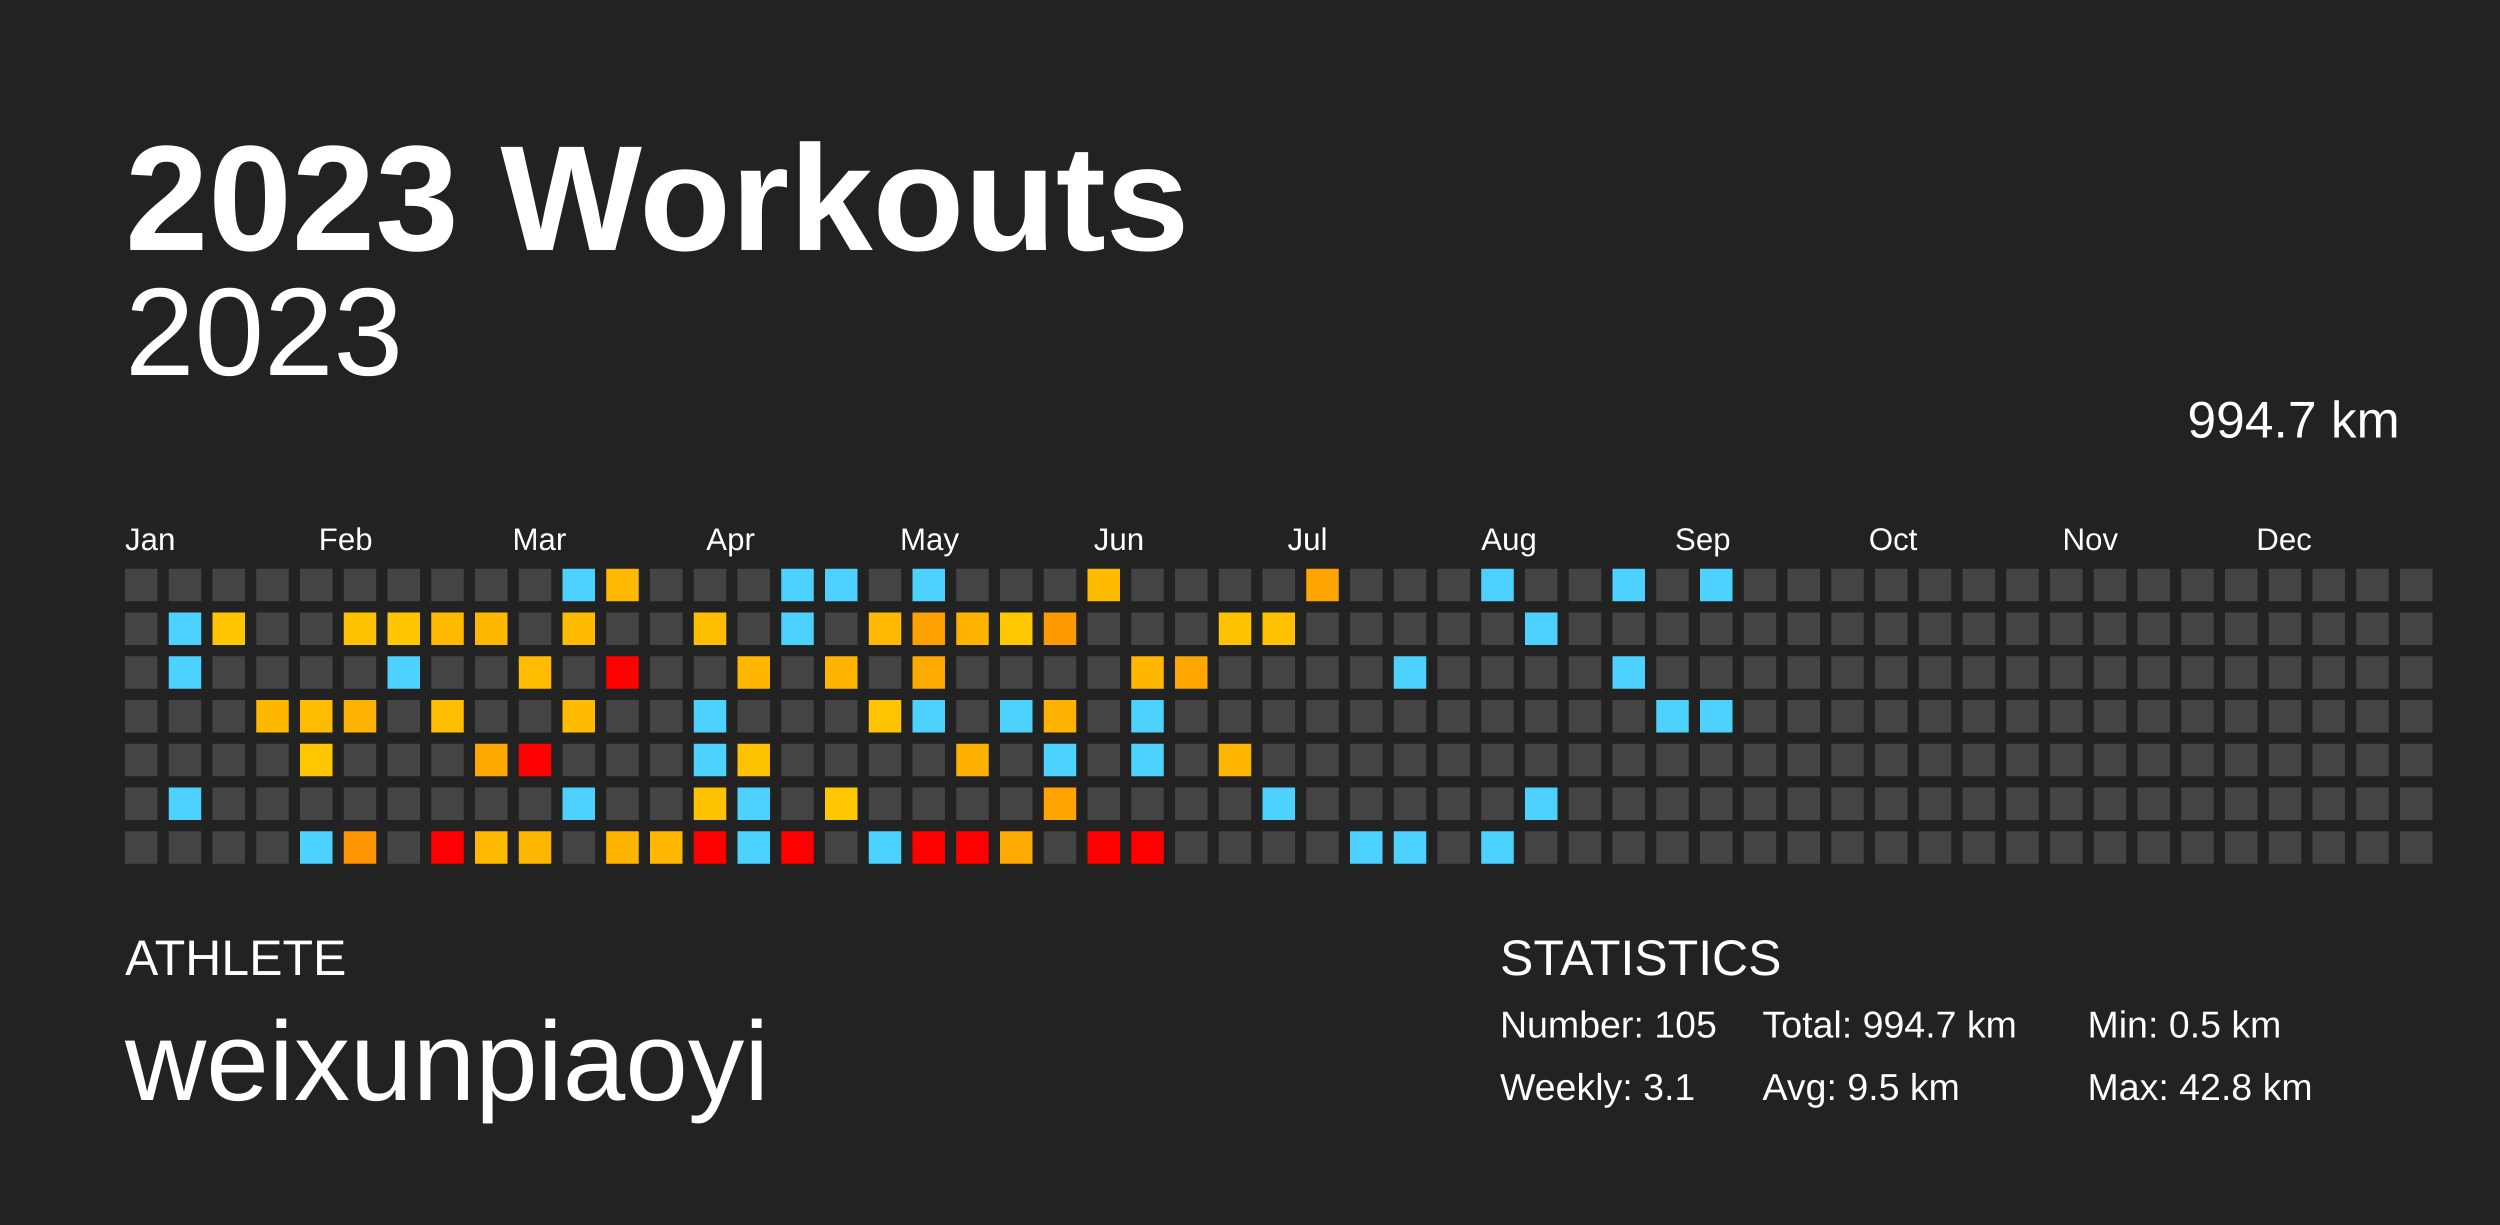
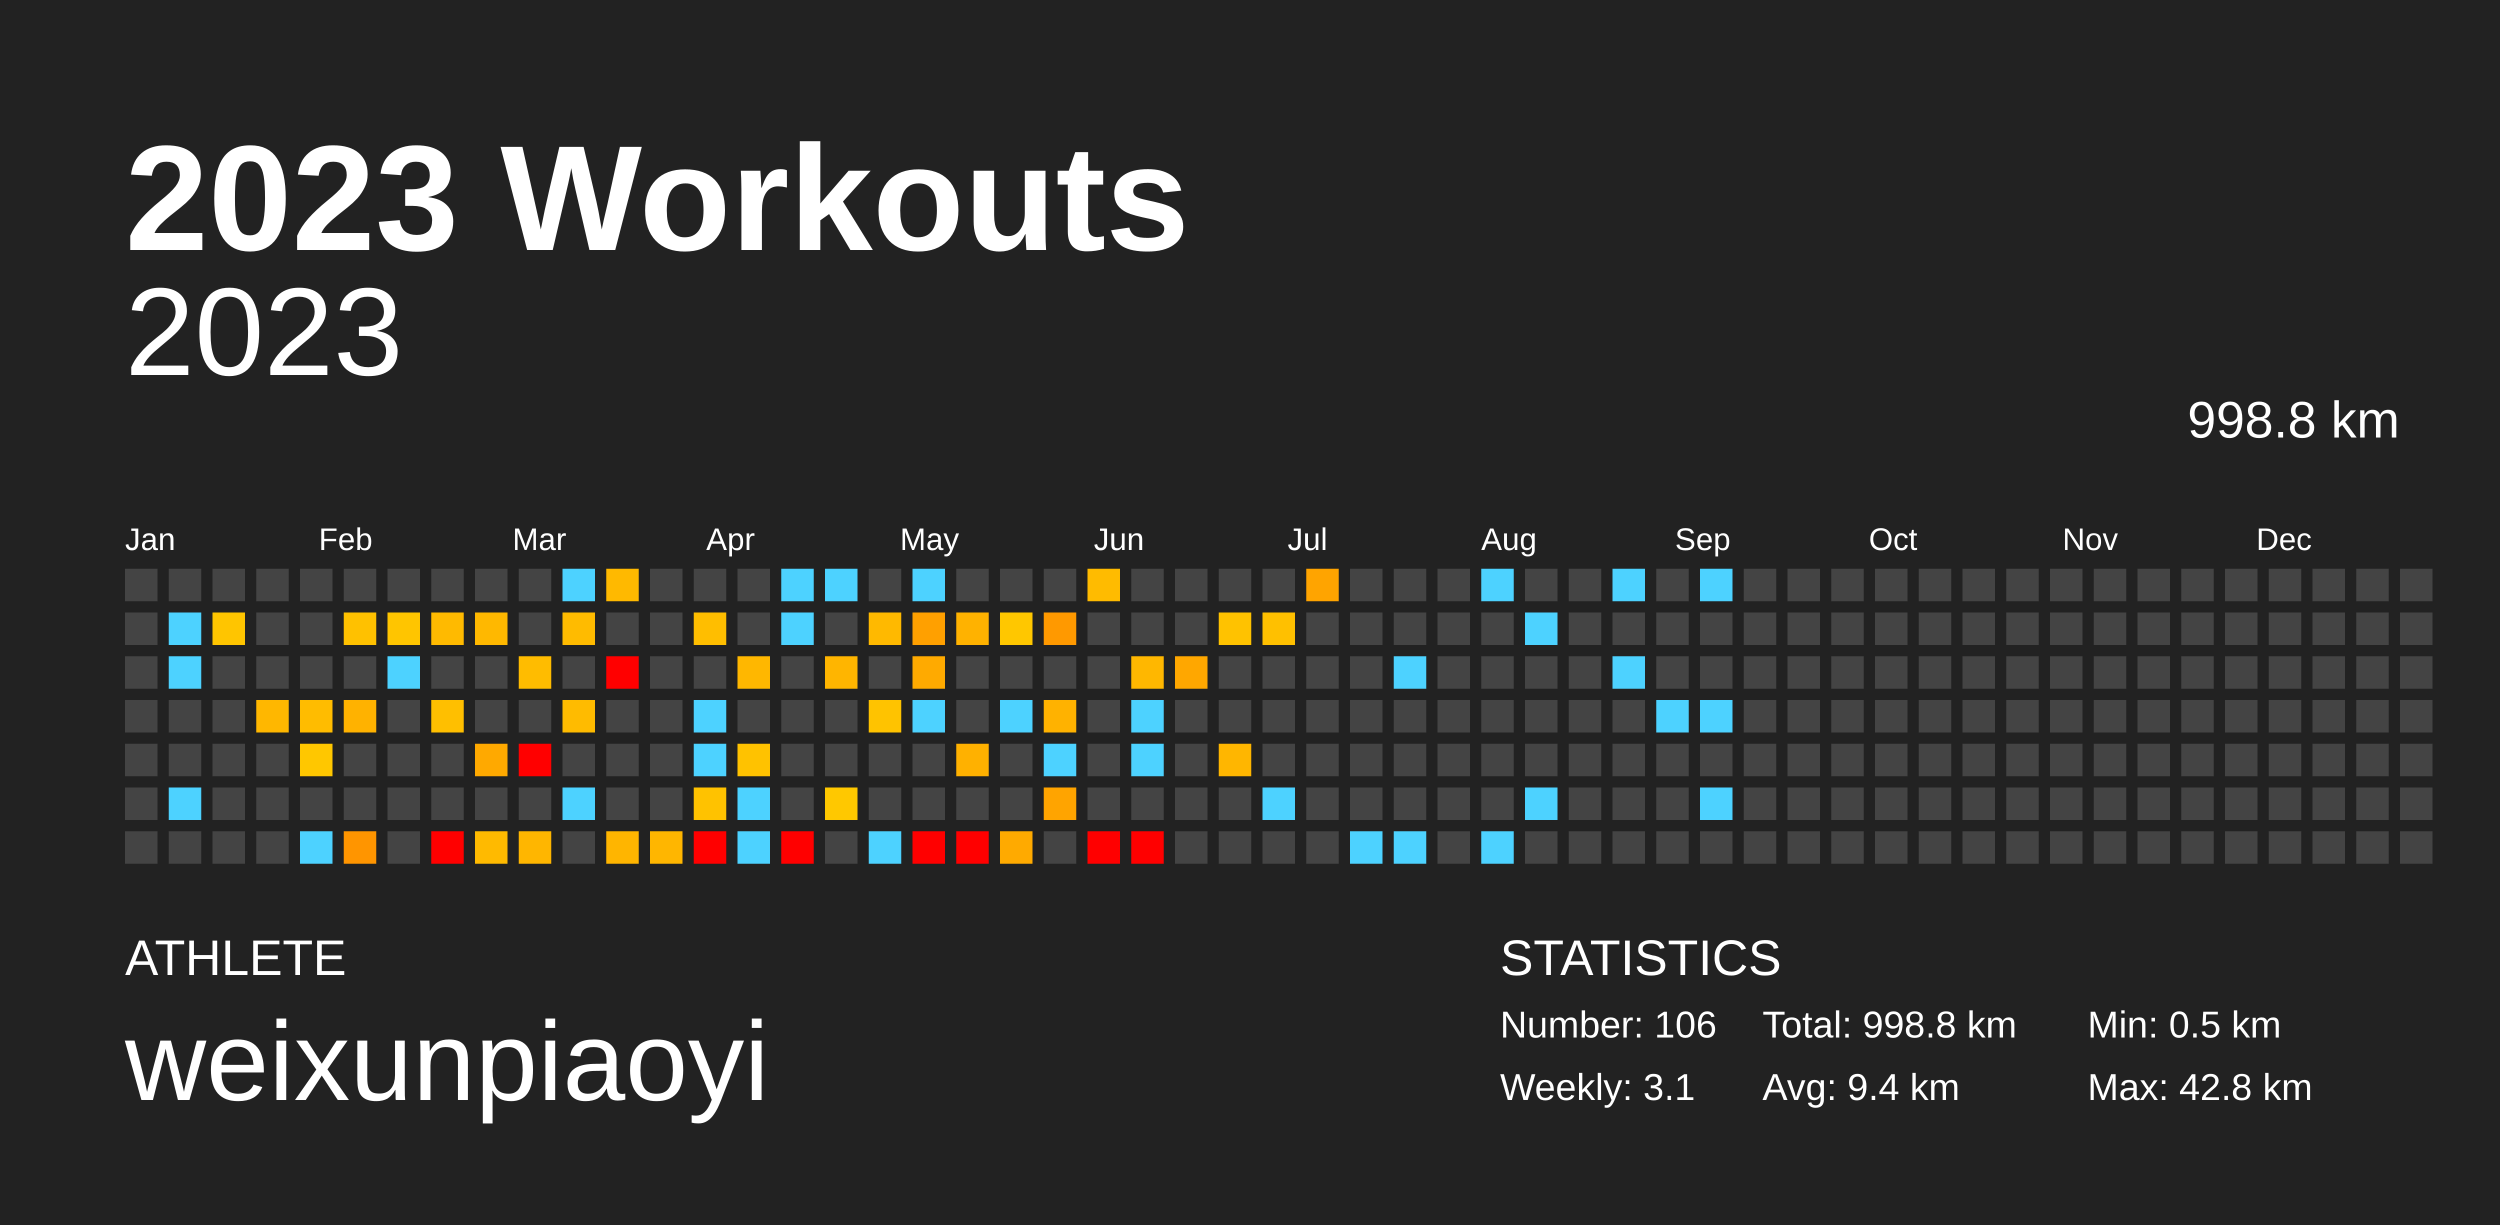
<svg xmlns="http://www.w3.org/2000/svg" baseProfile="full" height="98mm" version="1.1" viewBox="0,0,200,98" width="200mm">
  <defs />
  <rect fill="#222222" height="98" width="200" x="0" y="0" />
  <text fill="#FFFFFF" style="font-size:12px; font-family:Arial; font-weight:bold;" x="10" y="20">2023 Workouts</text>
  <text fill="#FFFFFF" style="font-size:4px; font-family:Arial" x="10" y="78">ATHLETE</text>
  <text fill="#FFFFFF" style="font-size:9px; font-family:Arial" x="10" y="88">weixunpiaoyi</text>
  <text fill="#FFFFFF" style="font-size:4px; font-family:Arial" x="120" y="78">STATISTICS</text>
-   <text fill="#FFFFFF" style="font-size:3px; font-family:Arial" x="120" y="83">Number: 105</text>
+   <text fill="#FFFFFF" style="font-size:3px; font-family:Arial" x="120" y="83">Number: 106</text>
  <text fill="#FFFFFF" style="font-size:3px; font-family:Arial" x="120" y="88">Weekly: 3.1</text>
-   <text fill="#FFFFFF" style="font-size:3px; font-family:Arial" x="141" y="83">Total: 994.7 km</text>
-   <text fill="#FFFFFF" style="font-size:3px; font-family:Arial" x="141" y="88">Avg: 9.5 km</text>
+   <text fill="#FFFFFF" style="font-size:3px; font-family:Arial" x="141" y="83">Total: 998.8 km</text>
+   <text fill="#FFFFFF" style="font-size:3px; font-family:Arial" x="141" y="88">Avg: 9.4 km</text>
  <text fill="#FFFFFF" style="font-size:3px; font-family:Arial" x="167" y="83">Min: 0.5 km</text>
  <text fill="#FFFFFF" style="font-size:3px; font-family:Arial" x="167" y="88">Max: 42.8 km</text>
  <text alignment-baseline="hanging" fill="#FFFFFF" style="font-size:10.0px; font-family:Arial;" x="10" y="30">2023</text>
-   <text alignment-baseline="hanging" fill="#FFFFFF" style="font-size:4.125px; font-family:Arial;" x="175" y="35">994.7 km</text>
+   <text alignment-baseline="hanging" fill="#FFFFFF" style="font-size:4.125px; font-family:Arial;" x="175" y="35">998.8 km</text>
  <text fill="#FFFFFF" style="font-size:2.5px; font-family:Arial" x="10.0" y="44">Jan</text>
  <text fill="#FFFFFF" style="font-size:2.5px; font-family:Arial" x="25.5" y="44">Feb</text>
  <text fill="#FFFFFF" style="font-size:2.5px; font-family:Arial" x="41.0" y="44">Mar</text>
  <text fill="#FFFFFF" style="font-size:2.5px; font-family:Arial" x="56.5" y="44">Apr</text>
  <text fill="#FFFFFF" style="font-size:2.5px; font-family:Arial" x="72.0" y="44">May</text>
  <text fill="#FFFFFF" style="font-size:2.5px; font-family:Arial" x="87.5" y="44">Jun</text>
  <text fill="#FFFFFF" style="font-size:2.5px; font-family:Arial" x="103.0" y="44">Jul</text>
  <text fill="#FFFFFF" style="font-size:2.5px; font-family:Arial" x="118.5" y="44">Aug</text>
  <text fill="#FFFFFF" style="font-size:2.5px; font-family:Arial" x="134.0" y="44">Sep</text>
  <text fill="#FFFFFF" style="font-size:2.5px; font-family:Arial" x="149.5" y="44">Oct</text>
  <text fill="#FFFFFF" style="font-size:2.5px; font-family:Arial" x="165.0" y="44">Nov</text>
  <text fill="#FFFFFF" style="font-size:2.5px; font-family:Arial" x="180.5" y="44">Dec</text>
  <rect fill="#444444" height="2.6" width="2.6" x="10.0" y="45.5" />
  <rect fill="#444444" height="2.6" width="2.6" x="10.0" y="49.0" />
  <rect fill="#444444" height="2.6" width="2.6" x="10.0" y="52.5" />
  <rect fill="#444444" height="2.6" width="2.6" x="10.0" y="56.0" />
  <rect fill="#444444" height="2.6" width="2.6" x="10.0" y="59.5" />
  <rect fill="#444444" height="2.6" width="2.6" x="10.0" y="63.0" />
  <rect fill="#444444" height="2.6" width="2.6" x="10.0" y="66.5" />
  <rect fill="#444444" height="2.6" width="2.6" x="13.5" y="45.5" />
  <rect fill="#4dd2ff" height="2.6" width="2.6" x="13.5" y="49.0" />
  <rect fill="#4dd2ff" height="2.6" width="2.6" x="13.5" y="52.5" />
  <rect fill="#444444" height="2.6" width="2.6" x="13.5" y="56.0" />
  <rect fill="#444444" height="2.6" width="2.6" x="13.5" y="59.5" />
  <rect fill="#4dd2ff" height="2.6" width="2.6" x="13.5" y="63.0" />
  <rect fill="#444444" height="2.6" width="2.6" x="13.5" y="66.5" />
  <rect fill="#444444" height="2.6" width="2.6" x="17.0" y="45.5" />
  <rect fill="#ffc500" height="2.6" width="2.6" x="17.0" y="49.0" />
  <rect fill="#444444" height="2.6" width="2.6" x="17.0" y="52.5" />
  <rect fill="#444444" height="2.6" width="2.6" x="17.0" y="56.0" />
  <rect fill="#444444" height="2.6" width="2.6" x="17.0" y="59.5" />
  <rect fill="#444444" height="2.6" width="2.6" x="17.0" y="63.0" />
  <rect fill="#444444" height="2.6" width="2.6" x="17.0" y="66.5" />
  <rect fill="#444444" height="2.6" width="2.6" x="20.5" y="45.5" />
  <rect fill="#444444" height="2.6" width="2.6" x="20.5" y="49.0" />
  <rect fill="#444444" height="2.6" width="2.6" x="20.5" y="52.5" />
  <rect fill="#ffb700" height="2.6" width="2.6" x="20.5" y="56.0" />
  <rect fill="#444444" height="2.6" width="2.6" x="20.5" y="59.5" />
  <rect fill="#444444" height="2.6" width="2.6" x="20.5" y="63.0" />
  <rect fill="#444444" height="2.6" width="2.6" x="20.5" y="66.5" />
  <rect fill="#444444" height="2.6" width="2.6" x="24.0" y="45.5" />
  <rect fill="#444444" height="2.6" width="2.6" x="24.0" y="49.0" />
  <rect fill="#444444" height="2.6" width="2.6" x="24.0" y="52.5" />
  <rect fill="#ffbc00" height="2.6" width="2.6" x="24.0" y="56.0" />
  <rect fill="#ffc700" height="2.6" width="2.6" x="24.0" y="59.5" />
  <rect fill="#444444" height="2.6" width="2.6" x="24.0" y="63.0" />
  <rect fill="#4dd2ff" height="2.6" width="2.6" x="24.0" y="66.5" />
  <rect fill="#444444" height="2.6" width="2.6" x="27.5" y="45.5" />
  <rect fill="#ffc100" height="2.6" width="2.6" x="27.5" y="49.0" />
  <rect fill="#444444" height="2.6" width="2.6" x="27.5" y="52.5" />
  <rect fill="#ffb200" height="2.6" width="2.6" x="27.5" y="56.0" />
  <rect fill="#444444" height="2.6" width="2.6" x="27.5" y="59.5" />
  <rect fill="#444444" height="2.6" width="2.6" x="27.5" y="63.0" />
  <rect fill="#ff9500" height="2.6" width="2.6" x="27.5" y="66.5" />
  <rect fill="#444444" height="2.6" width="2.6" x="31.0" y="45.5" />
  <rect fill="#ffc500" height="2.6" width="2.6" x="31.0" y="49.0" />
  <rect fill="#4dd2ff" height="2.6" width="2.6" x="31.0" y="52.5" />
  <rect fill="#444444" height="2.6" width="2.6" x="31.0" y="56.0" />
  <rect fill="#444444" height="2.6" width="2.6" x="31.0" y="59.5" />
  <rect fill="#444444" height="2.6" width="2.6" x="31.0" y="63.0" />
  <rect fill="#444444" height="2.6" width="2.6" x="31.0" y="66.5" />
  <rect fill="#444444" height="2.6" width="2.6" x="34.5" y="45.5" />
  <rect fill="#ffba00" height="2.6" width="2.6" x="34.5" y="49.0" />
  <rect fill="#444444" height="2.6" width="2.6" x="34.5" y="52.5" />
  <rect fill="#ffbf00" height="2.6" width="2.6" x="34.5" y="56.0" />
  <rect fill="#444444" height="2.6" width="2.6" x="34.5" y="59.5" />
  <rect fill="#444444" height="2.6" width="2.6" x="34.5" y="63.0" />
  <rect fill="red" height="2.6" width="2.6" x="34.5" y="66.5" />
  <rect fill="#444444" height="2.6" width="2.6" x="38.0" y="45.5" />
  <rect fill="#ffb800" height="2.6" width="2.6" x="38.0" y="49.0" />
  <rect fill="#444444" height="2.6" width="2.6" x="38.0" y="52.5" />
  <rect fill="#444444" height="2.6" width="2.6" x="38.0" y="56.0" />
  <rect fill="#ffa900" height="2.6" width="2.6" x="38.0" y="59.5" />
  <rect fill="#444444" height="2.6" width="2.6" x="38.0" y="63.0" />
  <rect fill="#ffba00" height="2.6" width="2.6" x="38.0" y="66.5" />
  <rect fill="#444444" height="2.6" width="2.6" x="41.5" y="45.5" />
  <rect fill="#444444" height="2.6" width="2.6" x="41.5" y="49.0" />
  <rect fill="#ffbc00" height="2.6" width="2.6" x="41.5" y="52.5" />
  <rect fill="#444444" height="2.6" width="2.6" x="41.5" y="56.0" />
  <rect fill="red" height="2.6" width="2.6" x="41.5" y="59.5" />
  <rect fill="#444444" height="2.6" width="2.6" x="41.5" y="63.0" />
  <rect fill="#ffb600" height="2.6" width="2.6" x="41.5" y="66.5" />
  <rect fill="#4dd2ff" height="2.6" width="2.6" x="45.0" y="45.5" />
  <rect fill="#ffbb00" height="2.6" width="2.6" x="45.0" y="49.0" />
  <rect fill="#444444" height="2.6" width="2.6" x="45.0" y="52.5" />
  <rect fill="#ffbb00" height="2.6" width="2.6" x="45.0" y="56.0" />
  <rect fill="#444444" height="2.6" width="2.6" x="45.0" y="59.5" />
  <rect fill="#4dd2ff" height="2.6" width="2.6" x="45.0" y="63.0" />
  <rect fill="#444444" height="2.6" width="2.6" x="45.0" y="66.5" />
  <rect fill="#ffb900" height="2.6" width="2.6" x="48.5" y="45.5" />
  <rect fill="#444444" height="2.6" width="2.6" x="48.5" y="49.0" />
  <rect fill="red" height="2.6" width="2.6" x="48.5" y="52.5" />
  <rect fill="#444444" height="2.6" width="2.6" x="48.5" y="56.0" />
  <rect fill="#444444" height="2.6" width="2.6" x="48.5" y="59.5" />
  <rect fill="#444444" height="2.6" width="2.6" x="48.5" y="63.0" />
  <rect fill="#ffb500" height="2.6" width="2.6" x="48.5" y="66.5" />
  <rect fill="#444444" height="2.6" width="2.6" x="52.0" y="45.5" />
  <rect fill="#444444" height="2.6" width="2.6" x="52.0" y="49.0" />
  <rect fill="#444444" height="2.6" width="2.6" x="52.0" y="52.5" />
  <rect fill="#444444" height="2.6" width="2.6" x="52.0" y="56.0" />
  <rect fill="#444444" height="2.6" width="2.6" x="52.0" y="59.5" />
  <rect fill="#444444" height="2.6" width="2.6" x="52.0" y="63.0" />
  <rect fill="#ffb600" height="2.6" width="2.6" x="52.0" y="66.5" />
  <rect fill="#444444" height="2.6" width="2.6" x="55.5" y="45.5" />
  <rect fill="#ffbe00" height="2.6" width="2.6" x="55.5" y="49.0" />
  <rect fill="#444444" height="2.6" width="2.6" x="55.5" y="52.5" />
  <rect fill="#4dd2ff" height="2.6" width="2.6" x="55.5" y="56.0" />
  <rect fill="#4dd2ff" height="2.6" width="2.6" x="55.5" y="59.5" />
  <rect fill="#ffc200" height="2.6" width="2.6" x="55.5" y="63.0" />
  <rect fill="red" height="2.6" width="2.6" x="55.5" y="66.5" />
  <rect fill="#444444" height="2.6" width="2.6" x="59.0" y="45.5" />
  <rect fill="#444444" height="2.6" width="2.6" x="59.0" y="49.0" />
  <rect fill="#ffb700" height="2.6" width="2.6" x="59.0" y="52.5" />
  <rect fill="#444444" height="2.6" width="2.6" x="59.0" y="56.0" />
  <rect fill="#ffc200" height="2.6" width="2.6" x="59.0" y="59.5" />
  <rect fill="#4dd2ff" height="2.6" width="2.6" x="59.0" y="63.0" />
  <rect fill="#4dd2ff" height="2.6" width="2.6" x="59.0" y="66.5" />
  <rect fill="#4dd2ff" height="2.6" width="2.6" x="62.5" y="45.5" />
  <rect fill="#4dd2ff" height="2.6" width="2.6" x="62.5" y="49.0" />
  <rect fill="#444444" height="2.6" width="2.6" x="62.5" y="52.5" />
  <rect fill="#444444" height="2.6" width="2.6" x="62.5" y="56.0" />
  <rect fill="#444444" height="2.6" width="2.6" x="62.5" y="59.5" />
  <rect fill="#444444" height="2.6" width="2.6" x="62.5" y="63.0" />
  <rect fill="red" height="2.6" width="2.6" x="62.5" y="66.5" />
  <rect fill="#4dd2ff" height="2.6" width="2.6" x="66.0" y="45.5" />
  <rect fill="#444444" height="2.6" width="2.6" x="66.0" y="49.0" />
  <rect fill="#ffb500" height="2.6" width="2.6" x="66.0" y="52.5" />
  <rect fill="#444444" height="2.6" width="2.6" x="66.0" y="56.0" />
  <rect fill="#444444" height="2.6" width="2.6" x="66.0" y="59.5" />
  <rect fill="#ffc800" height="2.6" width="2.6" x="66.0" y="63.0" />
  <rect fill="#444444" height="2.6" width="2.6" x="66.0" y="66.5" />
  <rect fill="#444444" height="2.6" width="2.6" x="69.5" y="45.5" />
  <rect fill="#ffb900" height="2.6" width="2.6" x="69.5" y="49.0" />
  <rect fill="#444444" height="2.6" width="2.6" x="69.5" y="52.5" />
  <rect fill="#ffc300" height="2.6" width="2.6" x="69.5" y="56.0" />
  <rect fill="#444444" height="2.6" width="2.6" x="69.5" y="59.5" />
  <rect fill="#444444" height="2.6" width="2.6" x="69.5" y="63.0" />
  <rect fill="#4dd2ff" height="2.6" width="2.6" x="69.5" y="66.5" />
  <rect fill="#4dd2ff" height="2.6" width="2.6" x="73.0" y="45.5" />
  <rect fill="#ffa000" height="2.6" width="2.6" x="73.0" y="49.0" />
  <rect fill="#ffaa00" height="2.6" width="2.6" x="73.0" y="52.5" />
  <rect fill="#4dd2ff" height="2.6" width="2.6" x="73.0" y="56.0" />
  <rect fill="#444444" height="2.6" width="2.6" x="73.0" y="59.5" />
  <rect fill="#444444" height="2.6" width="2.6" x="73.0" y="63.0" />
  <rect fill="red" height="2.6" width="2.6" x="73.0" y="66.5" />
  <rect fill="#444444" height="2.6" width="2.6" x="76.5" y="45.5" />
  <rect fill="#ffb200" height="2.6" width="2.6" x="76.5" y="49.0" />
  <rect fill="#444444" height="2.6" width="2.6" x="76.5" y="52.5" />
  <rect fill="#444444" height="2.6" width="2.6" x="76.5" y="56.0" />
  <rect fill="#ffb100" height="2.6" width="2.6" x="76.5" y="59.5" />
  <rect fill="#444444" height="2.6" width="2.6" x="76.5" y="63.0" />
  <rect fill="red" height="2.6" width="2.6" x="76.5" y="66.5" />
  <rect fill="#444444" height="2.6" width="2.6" x="80.0" y="45.5" />
  <rect fill="#ffc700" height="2.6" width="2.6" x="80.0" y="49.0" />
  <rect fill="#444444" height="2.6" width="2.6" x="80.0" y="52.5" />
  <rect fill="#4dd2ff" height="2.6" width="2.6" x="80.0" y="56.0" />
  <rect fill="#444444" height="2.6" width="2.6" x="80.0" y="59.5" />
  <rect fill="#444444" height="2.6" width="2.6" x="80.0" y="63.0" />
  <rect fill="#ffaa00" height="2.6" width="2.6" x="80.0" y="66.5" />
  <rect fill="#444444" height="2.6" width="2.6" x="83.5" y="45.5" />
  <rect fill="#ff9900" height="2.6" width="2.6" x="83.5" y="49.0" />
  <rect fill="#444444" height="2.6" width="2.6" x="83.5" y="52.5" />
  <rect fill="#ffb200" height="2.6" width="2.6" x="83.5" y="56.0" />
  <rect fill="#4dd2ff" height="2.6" width="2.6" x="83.5" y="59.5" />
  <rect fill="#ffa400" height="2.6" width="2.6" x="83.5" y="63.0" />
  <rect fill="#444444" height="2.6" width="2.6" x="83.5" y="66.5" />
  <rect fill="#ffbb00" height="2.6" width="2.6" x="87.0" y="45.5" />
  <rect fill="#444444" height="2.6" width="2.6" x="87.0" y="49.0" />
  <rect fill="#444444" height="2.6" width="2.6" x="87.0" y="52.5" />
  <rect fill="#444444" height="2.6" width="2.6" x="87.0" y="56.0" />
  <rect fill="#444444" height="2.6" width="2.6" x="87.0" y="59.5" />
  <rect fill="#444444" height="2.6" width="2.6" x="87.0" y="63.0" />
  <rect fill="red" height="2.6" width="2.6" x="87.0" y="66.5" />
  <rect fill="#444444" height="2.6" width="2.6" x="90.5" y="45.5" />
  <rect fill="#444444" height="2.6" width="2.6" x="90.5" y="49.0" />
  <rect fill="#ffb700" height="2.6" width="2.6" x="90.5" y="52.5" />
  <rect fill="#4dd2ff" height="2.6" width="2.6" x="90.5" y="56.0" />
  <rect fill="#4dd2ff" height="2.6" width="2.6" x="90.5" y="59.5" />
  <rect fill="#444444" height="2.6" width="2.6" x="90.5" y="63.0" />
  <rect fill="red" height="2.6" width="2.6" x="90.5" y="66.5" />
  <rect fill="#444444" height="2.6" width="2.6" x="94.0" y="45.5" />
  <rect fill="#444444" height="2.6" width="2.6" x="94.0" y="49.0" />
  <rect fill="#ffa700" height="2.6" width="2.6" x="94.0" y="52.5" />
  <rect fill="#444444" height="2.6" width="2.6" x="94.0" y="56.0" />
  <rect fill="#444444" height="2.6" width="2.6" x="94.0" y="59.5" />
  <rect fill="#444444" height="2.6" width="2.6" x="94.0" y="63.0" />
  <rect fill="#444444" height="2.6" width="2.6" x="94.0" y="66.5" />
  <rect fill="#444444" height="2.6" width="2.6" x="97.5" y="45.5" />
  <rect fill="#ffc200" height="2.6" width="2.6" x="97.5" y="49.0" />
  <rect fill="#444444" height="2.6" width="2.6" x="97.5" y="52.5" />
  <rect fill="#444444" height="2.6" width="2.6" x="97.5" y="56.0" />
  <rect fill="#ffb600" height="2.6" width="2.6" x="97.5" y="59.5" />
  <rect fill="#444444" height="2.6" width="2.6" x="97.5" y="63.0" />
  <rect fill="#444444" height="2.6" width="2.6" x="97.5" y="66.5" />
  <rect fill="#444444" height="2.6" width="2.6" x="101.0" y="45.5" />
  <rect fill="#ffc000" height="2.6" width="2.6" x="101.0" y="49.0" />
  <rect fill="#444444" height="2.6" width="2.6" x="101.0" y="52.5" />
  <rect fill="#444444" height="2.6" width="2.6" x="101.0" y="56.0" />
  <rect fill="#444444" height="2.6" width="2.6" x="101.0" y="59.5" />
  <rect fill="#4dd2ff" height="2.6" width="2.6" x="101.0" y="63.0" />
  <rect fill="#444444" height="2.6" width="2.6" x="101.0" y="66.5" />
  <rect fill="#ffa400" height="2.6" width="2.6" x="104.5" y="45.5" />
  <rect fill="#444444" height="2.6" width="2.6" x="104.5" y="49.0" />
  <rect fill="#444444" height="2.6" width="2.6" x="104.5" y="52.5" />
  <rect fill="#444444" height="2.6" width="2.6" x="104.5" y="56.0" />
  <rect fill="#444444" height="2.6" width="2.6" x="104.5" y="59.5" />
  <rect fill="#444444" height="2.6" width="2.6" x="104.5" y="63.0" />
  <rect fill="#444444" height="2.6" width="2.6" x="104.5" y="66.5" />
  <rect fill="#444444" height="2.6" width="2.6" x="108.0" y="45.5" />
  <rect fill="#444444" height="2.6" width="2.6" x="108.0" y="49.0" />
  <rect fill="#444444" height="2.6" width="2.6" x="108.0" y="52.5" />
  <rect fill="#444444" height="2.6" width="2.6" x="108.0" y="56.0" />
  <rect fill="#444444" height="2.6" width="2.6" x="108.0" y="59.5" />
  <rect fill="#444444" height="2.6" width="2.6" x="108.0" y="63.0" />
  <rect fill="#4dd2ff" height="2.6" width="2.6" x="108.0" y="66.5" />
  <rect fill="#444444" height="2.6" width="2.6" x="111.5" y="45.5" />
  <rect fill="#444444" height="2.6" width="2.6" x="111.5" y="49.0" />
  <rect fill="#4dd2ff" height="2.6" width="2.6" x="111.5" y="52.5" />
  <rect fill="#444444" height="2.6" width="2.6" x="111.5" y="56.0" />
  <rect fill="#444444" height="2.6" width="2.6" x="111.5" y="59.5" />
  <rect fill="#444444" height="2.6" width="2.6" x="111.5" y="63.0" />
  <rect fill="#4dd2ff" height="2.6" width="2.6" x="111.5" y="66.5" />
  <rect fill="#444444" height="2.6" width="2.6" x="115.0" y="45.5" />
  <rect fill="#444444" height="2.6" width="2.6" x="115.0" y="49.0" />
  <rect fill="#444444" height="2.6" width="2.6" x="115.0" y="52.5" />
  <rect fill="#444444" height="2.6" width="2.6" x="115.0" y="56.0" />
  <rect fill="#444444" height="2.6" width="2.6" x="115.0" y="59.5" />
  <rect fill="#444444" height="2.6" width="2.6" x="115.0" y="63.0" />
  <rect fill="#444444" height="2.6" width="2.6" x="115.0" y="66.5" />
  <rect fill="#4dd2ff" height="2.6" width="2.6" x="118.5" y="45.5" />
  <rect fill="#444444" height="2.6" width="2.6" x="118.5" y="49.0" />
  <rect fill="#444444" height="2.6" width="2.6" x="118.5" y="52.5" />
  <rect fill="#444444" height="2.6" width="2.6" x="118.5" y="56.0" />
  <rect fill="#444444" height="2.6" width="2.6" x="118.5" y="59.5" />
  <rect fill="#444444" height="2.6" width="2.6" x="118.5" y="63.0" />
  <rect fill="#4dd2ff" height="2.6" width="2.6" x="118.5" y="66.5" />
  <rect fill="#444444" height="2.6" width="2.6" x="122.0" y="45.5" />
  <rect fill="#4dd2ff" height="2.6" width="2.6" x="122.0" y="49.0" />
  <rect fill="#444444" height="2.6" width="2.6" x="122.0" y="52.5" />
  <rect fill="#444444" height="2.6" width="2.6" x="122.0" y="56.0" />
  <rect fill="#444444" height="2.6" width="2.6" x="122.0" y="59.5" />
  <rect fill="#4dd2ff" height="2.6" width="2.6" x="122.0" y="63.0" />
  <rect fill="#444444" height="2.6" width="2.6" x="122.0" y="66.5" />
  <rect fill="#444444" height="2.6" width="2.6" x="125.5" y="45.5" />
  <rect fill="#444444" height="2.6" width="2.6" x="125.5" y="49.0" />
  <rect fill="#444444" height="2.6" width="2.6" x="125.5" y="52.5" />
  <rect fill="#444444" height="2.6" width="2.6" x="125.5" y="56.0" />
  <rect fill="#444444" height="2.6" width="2.6" x="125.5" y="59.5" />
  <rect fill="#444444" height="2.6" width="2.6" x="125.5" y="63.0" />
  <rect fill="#444444" height="2.6" width="2.6" x="125.5" y="66.5" />
  <rect fill="#4dd2ff" height="2.6" width="2.6" x="129.0" y="45.5" />
  <rect fill="#444444" height="2.6" width="2.6" x="129.0" y="49.0" />
  <rect fill="#4dd2ff" height="2.6" width="2.6" x="129.0" y="52.5" />
  <rect fill="#444444" height="2.6" width="2.6" x="129.0" y="56.0" />
  <rect fill="#444444" height="2.6" width="2.6" x="129.0" y="59.5" />
  <rect fill="#444444" height="2.6" width="2.6" x="129.0" y="63.0" />
  <rect fill="#444444" height="2.6" width="2.6" x="129.0" y="66.5" />
  <rect fill="#444444" height="2.6" width="2.6" x="132.5" y="45.5" />
  <rect fill="#444444" height="2.6" width="2.6" x="132.5" y="49.0" />
  <rect fill="#444444" height="2.6" width="2.6" x="132.5" y="52.5" />
  <rect fill="#4dd2ff" height="2.6" width="2.6" x="132.5" y="56.0" />
  <rect fill="#444444" height="2.6" width="2.6" x="132.5" y="59.5" />
  <rect fill="#444444" height="2.6" width="2.6" x="132.5" y="63.0" />
  <rect fill="#444444" height="2.6" width="2.6" x="132.5" y="66.5" />
  <rect fill="#4dd2ff" height="2.6" width="2.6" x="136.0" y="45.5" />
  <rect fill="#444444" height="2.6" width="2.6" x="136.0" y="49.0" />
  <rect fill="#444444" height="2.6" width="2.6" x="136.0" y="52.5" />
  <rect fill="#4dd2ff" height="2.6" width="2.6" x="136.0" y="56.0" />
  <rect fill="#444444" height="2.6" width="2.6" x="136.0" y="59.5" />
-   <rect fill="#444444" height="2.6" width="2.6" x="136.0" y="63.0" />
+   <rect fill="#4dd2ff" height="2.6" width="2.6" x="136.0" y="63.0" />
  <rect fill="#444444" height="2.6" width="2.6" x="136.0" y="66.5" />
  <rect fill="#444444" height="2.6" width="2.6" x="139.5" y="45.5" />
  <rect fill="#444444" height="2.6" width="2.6" x="139.5" y="49.0" />
  <rect fill="#444444" height="2.6" width="2.6" x="139.5" y="52.5" />
  <rect fill="#444444" height="2.6" width="2.6" x="139.5" y="56.0" />
  <rect fill="#444444" height="2.6" width="2.6" x="139.5" y="59.5" />
  <rect fill="#444444" height="2.6" width="2.6" x="139.5" y="63.0" />
  <rect fill="#444444" height="2.6" width="2.6" x="139.5" y="66.5" />
  <rect fill="#444444" height="2.6" width="2.6" x="143.0" y="45.5" />
  <rect fill="#444444" height="2.6" width="2.6" x="143.0" y="49.0" />
  <rect fill="#444444" height="2.6" width="2.6" x="143.0" y="52.5" />
  <rect fill="#444444" height="2.6" width="2.6" x="143.0" y="56.0" />
  <rect fill="#444444" height="2.6" width="2.6" x="143.0" y="59.5" />
  <rect fill="#444444" height="2.6" width="2.6" x="143.0" y="63.0" />
  <rect fill="#444444" height="2.6" width="2.6" x="143.0" y="66.5" />
  <rect fill="#444444" height="2.6" width="2.6" x="146.5" y="45.5" />
  <rect fill="#444444" height="2.6" width="2.6" x="146.5" y="49.0" />
  <rect fill="#444444" height="2.6" width="2.6" x="146.5" y="52.5" />
  <rect fill="#444444" height="2.6" width="2.6" x="146.5" y="56.0" />
  <rect fill="#444444" height="2.6" width="2.6" x="146.5" y="59.5" />
  <rect fill="#444444" height="2.6" width="2.6" x="146.5" y="63.0" />
  <rect fill="#444444" height="2.6" width="2.6" x="146.5" y="66.5" />
  <rect fill="#444444" height="2.6" width="2.6" x="150.0" y="45.5" />
  <rect fill="#444444" height="2.6" width="2.6" x="150.0" y="49.0" />
  <rect fill="#444444" height="2.6" width="2.6" x="150.0" y="52.5" />
  <rect fill="#444444" height="2.6" width="2.6" x="150.0" y="56.0" />
  <rect fill="#444444" height="2.6" width="2.6" x="150.0" y="59.5" />
  <rect fill="#444444" height="2.6" width="2.6" x="150.0" y="63.0" />
  <rect fill="#444444" height="2.6" width="2.6" x="150.0" y="66.5" />
  <rect fill="#444444" height="2.6" width="2.6" x="153.5" y="45.5" />
  <rect fill="#444444" height="2.6" width="2.6" x="153.5" y="49.0" />
  <rect fill="#444444" height="2.6" width="2.6" x="153.5" y="52.5" />
  <rect fill="#444444" height="2.6" width="2.6" x="153.5" y="56.0" />
  <rect fill="#444444" height="2.6" width="2.6" x="153.5" y="59.5" />
  <rect fill="#444444" height="2.6" width="2.6" x="153.5" y="63.0" />
  <rect fill="#444444" height="2.6" width="2.6" x="153.5" y="66.5" />
  <rect fill="#444444" height="2.6" width="2.6" x="157.0" y="45.5" />
  <rect fill="#444444" height="2.6" width="2.6" x="157.0" y="49.0" />
  <rect fill="#444444" height="2.6" width="2.6" x="157.0" y="52.5" />
  <rect fill="#444444" height="2.6" width="2.6" x="157.0" y="56.0" />
  <rect fill="#444444" height="2.6" width="2.6" x="157.0" y="59.5" />
  <rect fill="#444444" height="2.6" width="2.6" x="157.0" y="63.0" />
  <rect fill="#444444" height="2.6" width="2.6" x="157.0" y="66.5" />
  <rect fill="#444444" height="2.6" width="2.6" x="160.5" y="45.5" />
  <rect fill="#444444" height="2.6" width="2.6" x="160.5" y="49.0" />
  <rect fill="#444444" height="2.6" width="2.6" x="160.5" y="52.5" />
  <rect fill="#444444" height="2.6" width="2.6" x="160.5" y="56.0" />
  <rect fill="#444444" height="2.6" width="2.6" x="160.5" y="59.5" />
  <rect fill="#444444" height="2.6" width="2.6" x="160.5" y="63.0" />
  <rect fill="#444444" height="2.6" width="2.6" x="160.5" y="66.5" />
  <rect fill="#444444" height="2.6" width="2.6" x="164.0" y="45.5" />
  <rect fill="#444444" height="2.6" width="2.6" x="164.0" y="49.0" />
  <rect fill="#444444" height="2.6" width="2.6" x="164.0" y="52.5" />
  <rect fill="#444444" height="2.6" width="2.6" x="164.0" y="56.0" />
  <rect fill="#444444" height="2.6" width="2.6" x="164.0" y="59.5" />
  <rect fill="#444444" height="2.6" width="2.6" x="164.0" y="63.0" />
  <rect fill="#444444" height="2.6" width="2.6" x="164.0" y="66.5" />
  <rect fill="#444444" height="2.6" width="2.6" x="167.5" y="45.5" />
  <rect fill="#444444" height="2.6" width="2.6" x="167.5" y="49.0" />
  <rect fill="#444444" height="2.6" width="2.6" x="167.5" y="52.5" />
  <rect fill="#444444" height="2.6" width="2.6" x="167.5" y="56.0" />
  <rect fill="#444444" height="2.6" width="2.6" x="167.5" y="59.5" />
  <rect fill="#444444" height="2.6" width="2.6" x="167.5" y="63.0" />
  <rect fill="#444444" height="2.6" width="2.6" x="167.5" y="66.5" />
  <rect fill="#444444" height="2.6" width="2.6" x="171.0" y="45.5" />
  <rect fill="#444444" height="2.6" width="2.6" x="171.0" y="49.0" />
  <rect fill="#444444" height="2.6" width="2.6" x="171.0" y="52.5" />
  <rect fill="#444444" height="2.6" width="2.6" x="171.0" y="56.0" />
  <rect fill="#444444" height="2.6" width="2.6" x="171.0" y="59.5" />
  <rect fill="#444444" height="2.6" width="2.6" x="171.0" y="63.0" />
  <rect fill="#444444" height="2.6" width="2.6" x="171.0" y="66.5" />
  <rect fill="#444444" height="2.6" width="2.6" x="174.5" y="45.5" />
  <rect fill="#444444" height="2.6" width="2.6" x="174.5" y="49.0" />
  <rect fill="#444444" height="2.6" width="2.6" x="174.5" y="52.5" />
  <rect fill="#444444" height="2.6" width="2.6" x="174.5" y="56.0" />
  <rect fill="#444444" height="2.6" width="2.6" x="174.5" y="59.5" />
  <rect fill="#444444" height="2.6" width="2.6" x="174.5" y="63.0" />
  <rect fill="#444444" height="2.6" width="2.6" x="174.5" y="66.5" />
  <rect fill="#444444" height="2.6" width="2.6" x="178.0" y="45.5" />
  <rect fill="#444444" height="2.6" width="2.6" x="178.0" y="49.0" />
  <rect fill="#444444" height="2.6" width="2.6" x="178.0" y="52.5" />
  <rect fill="#444444" height="2.6" width="2.6" x="178.0" y="56.0" />
  <rect fill="#444444" height="2.6" width="2.6" x="178.0" y="59.5" />
  <rect fill="#444444" height="2.6" width="2.6" x="178.0" y="63.0" />
  <rect fill="#444444" height="2.6" width="2.6" x="178.0" y="66.5" />
  <rect fill="#444444" height="2.6" width="2.6" x="181.5" y="45.5" />
  <rect fill="#444444" height="2.6" width="2.6" x="181.5" y="49.0" />
  <rect fill="#444444" height="2.6" width="2.6" x="181.5" y="52.5" />
  <rect fill="#444444" height="2.6" width="2.6" x="181.5" y="56.0" />
  <rect fill="#444444" height="2.6" width="2.6" x="181.5" y="59.5" />
  <rect fill="#444444" height="2.6" width="2.6" x="181.5" y="63.0" />
  <rect fill="#444444" height="2.6" width="2.6" x="181.5" y="66.5" />
  <rect fill="#444444" height="2.6" width="2.6" x="185.0" y="45.5" />
  <rect fill="#444444" height="2.6" width="2.6" x="185.0" y="49.0" />
  <rect fill="#444444" height="2.6" width="2.6" x="185.0" y="52.5" />
  <rect fill="#444444" height="2.6" width="2.6" x="185.0" y="56.0" />
  <rect fill="#444444" height="2.6" width="2.6" x="185.0" y="59.5" />
  <rect fill="#444444" height="2.6" width="2.6" x="185.0" y="63.0" />
  <rect fill="#444444" height="2.6" width="2.6" x="185.0" y="66.5" />
  <rect fill="#444444" height="2.6" width="2.6" x="188.5" y="45.5" />
  <rect fill="#444444" height="2.6" width="2.6" x="188.5" y="49.0" />
  <rect fill="#444444" height="2.6" width="2.6" x="188.5" y="52.5" />
  <rect fill="#444444" height="2.6" width="2.6" x="188.5" y="56.0" />
  <rect fill="#444444" height="2.6" width="2.6" x="188.5" y="59.5" />
  <rect fill="#444444" height="2.6" width="2.6" x="188.5" y="63.0" />
  <rect fill="#444444" height="2.6" width="2.6" x="188.5" y="66.5" />
  <rect fill="#444444" height="2.6" width="2.6" x="192.0" y="45.5" />
  <rect fill="#444444" height="2.6" width="2.6" x="192.0" y="49.0" />
  <rect fill="#444444" height="2.6" width="2.6" x="192.0" y="52.5" />
  <rect fill="#444444" height="2.6" width="2.6" x="192.0" y="56.0" />
  <rect fill="#444444" height="2.6" width="2.6" x="192.0" y="59.5" />
  <rect fill="#444444" height="2.6" width="2.6" x="192.0" y="63.0" />
  <rect fill="#444444" height="2.6" width="2.6" x="192.0" y="66.5" />
</svg>
